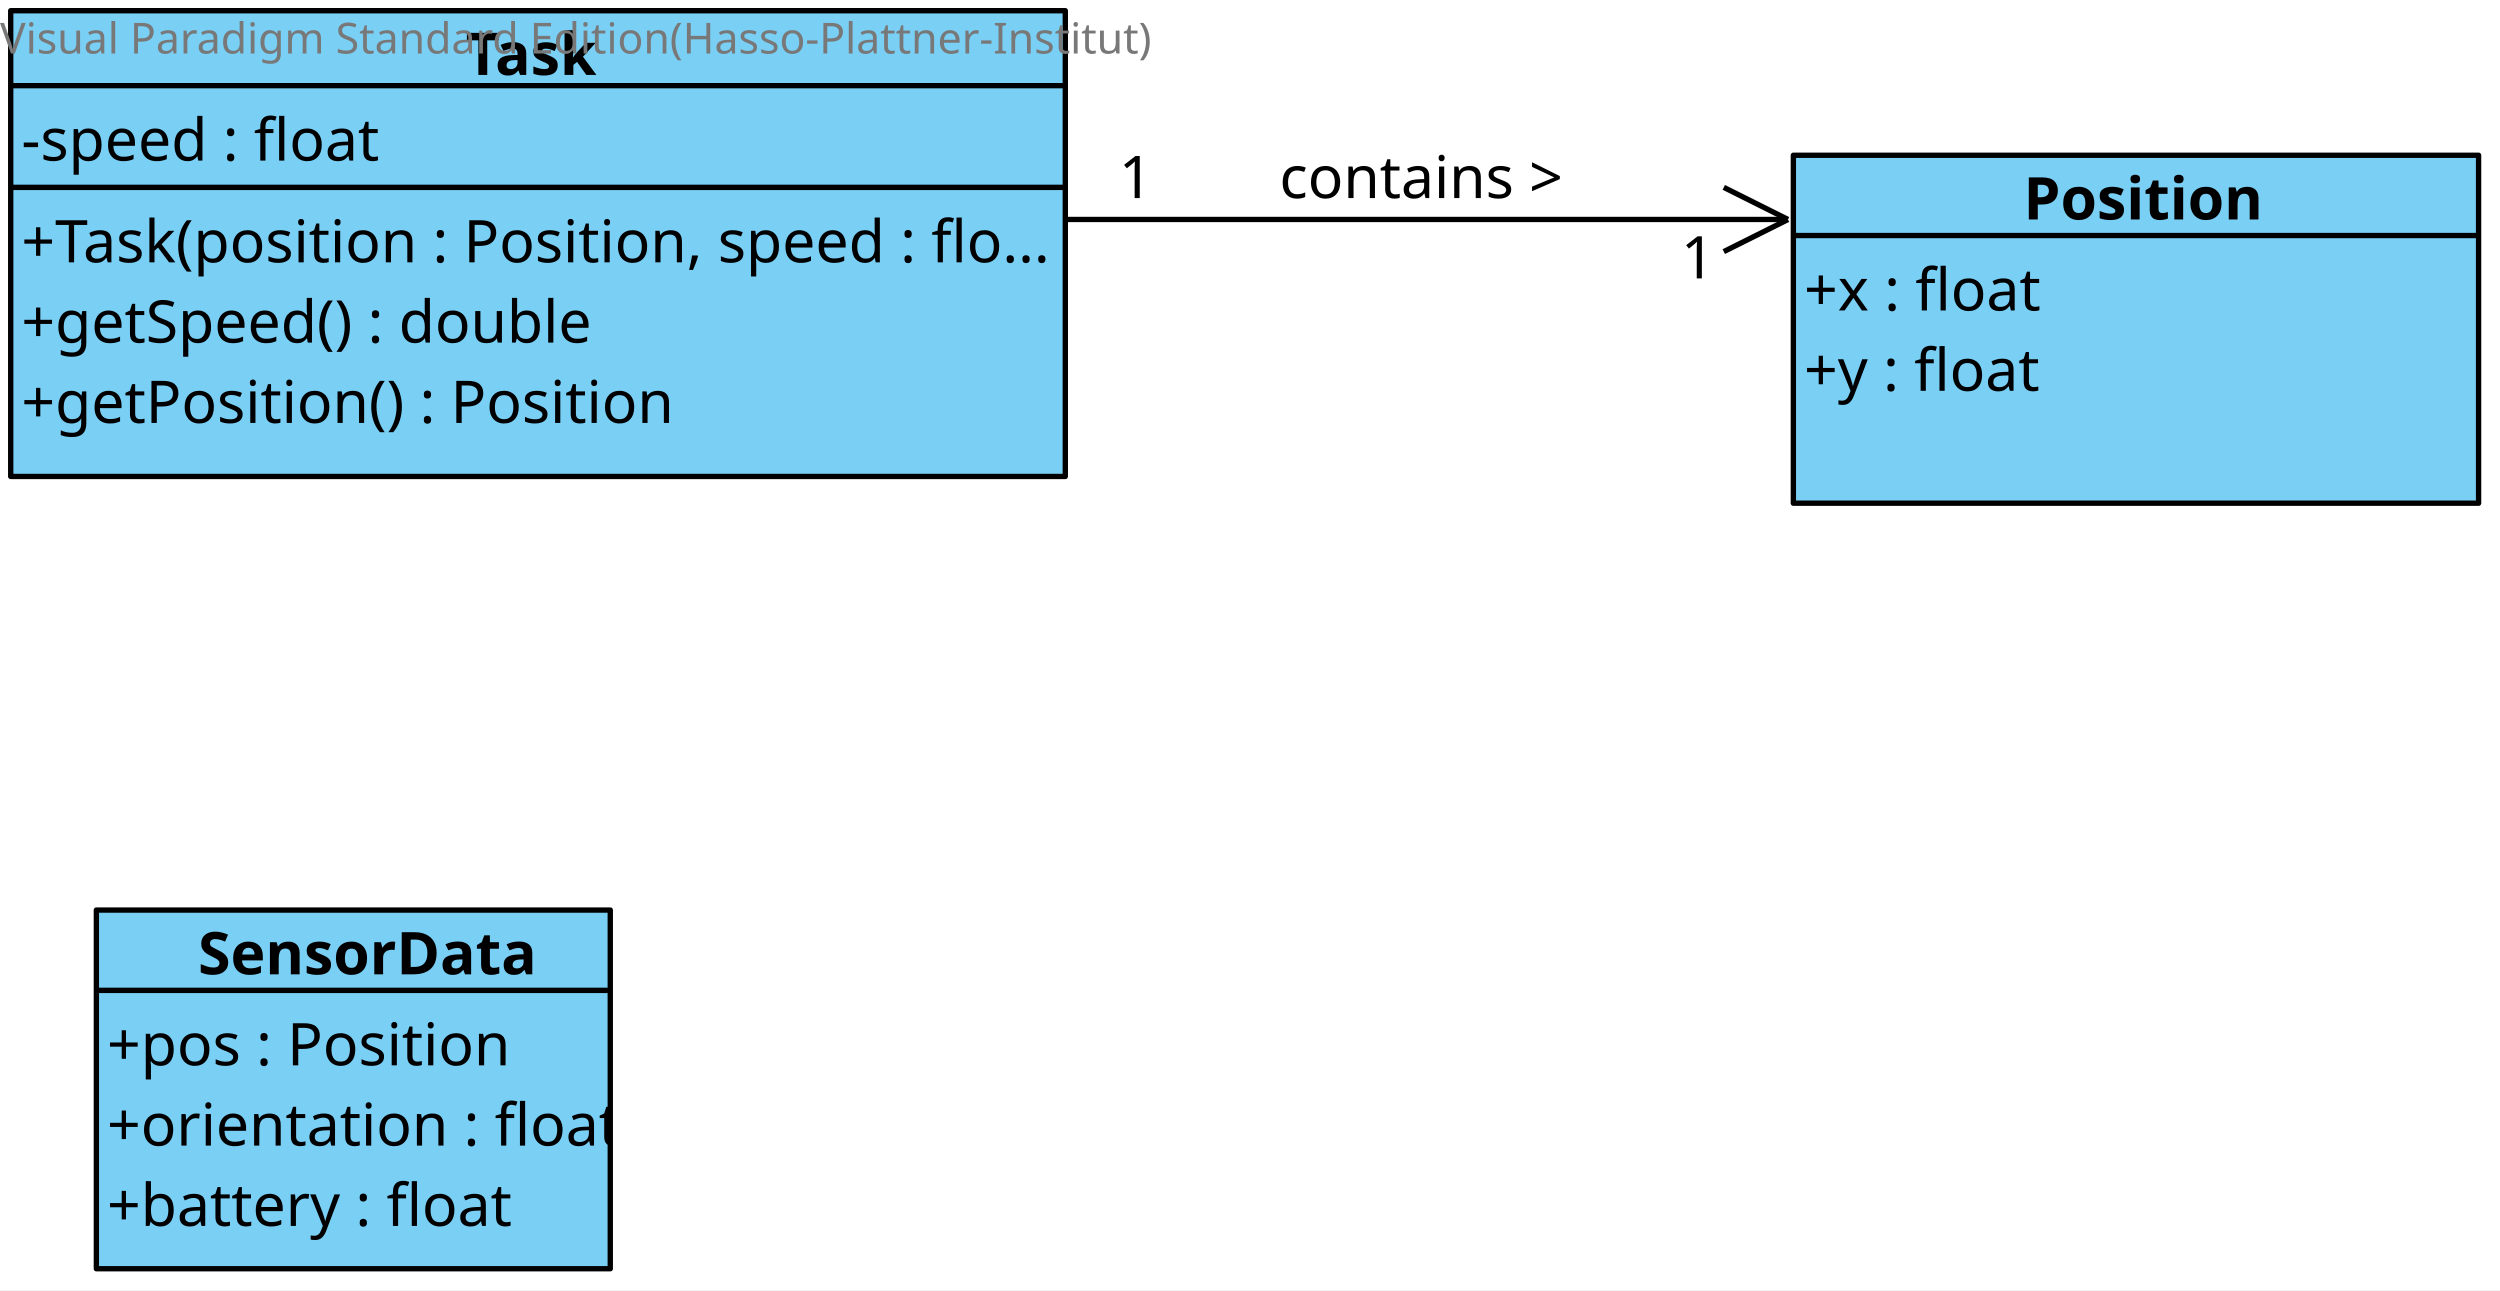
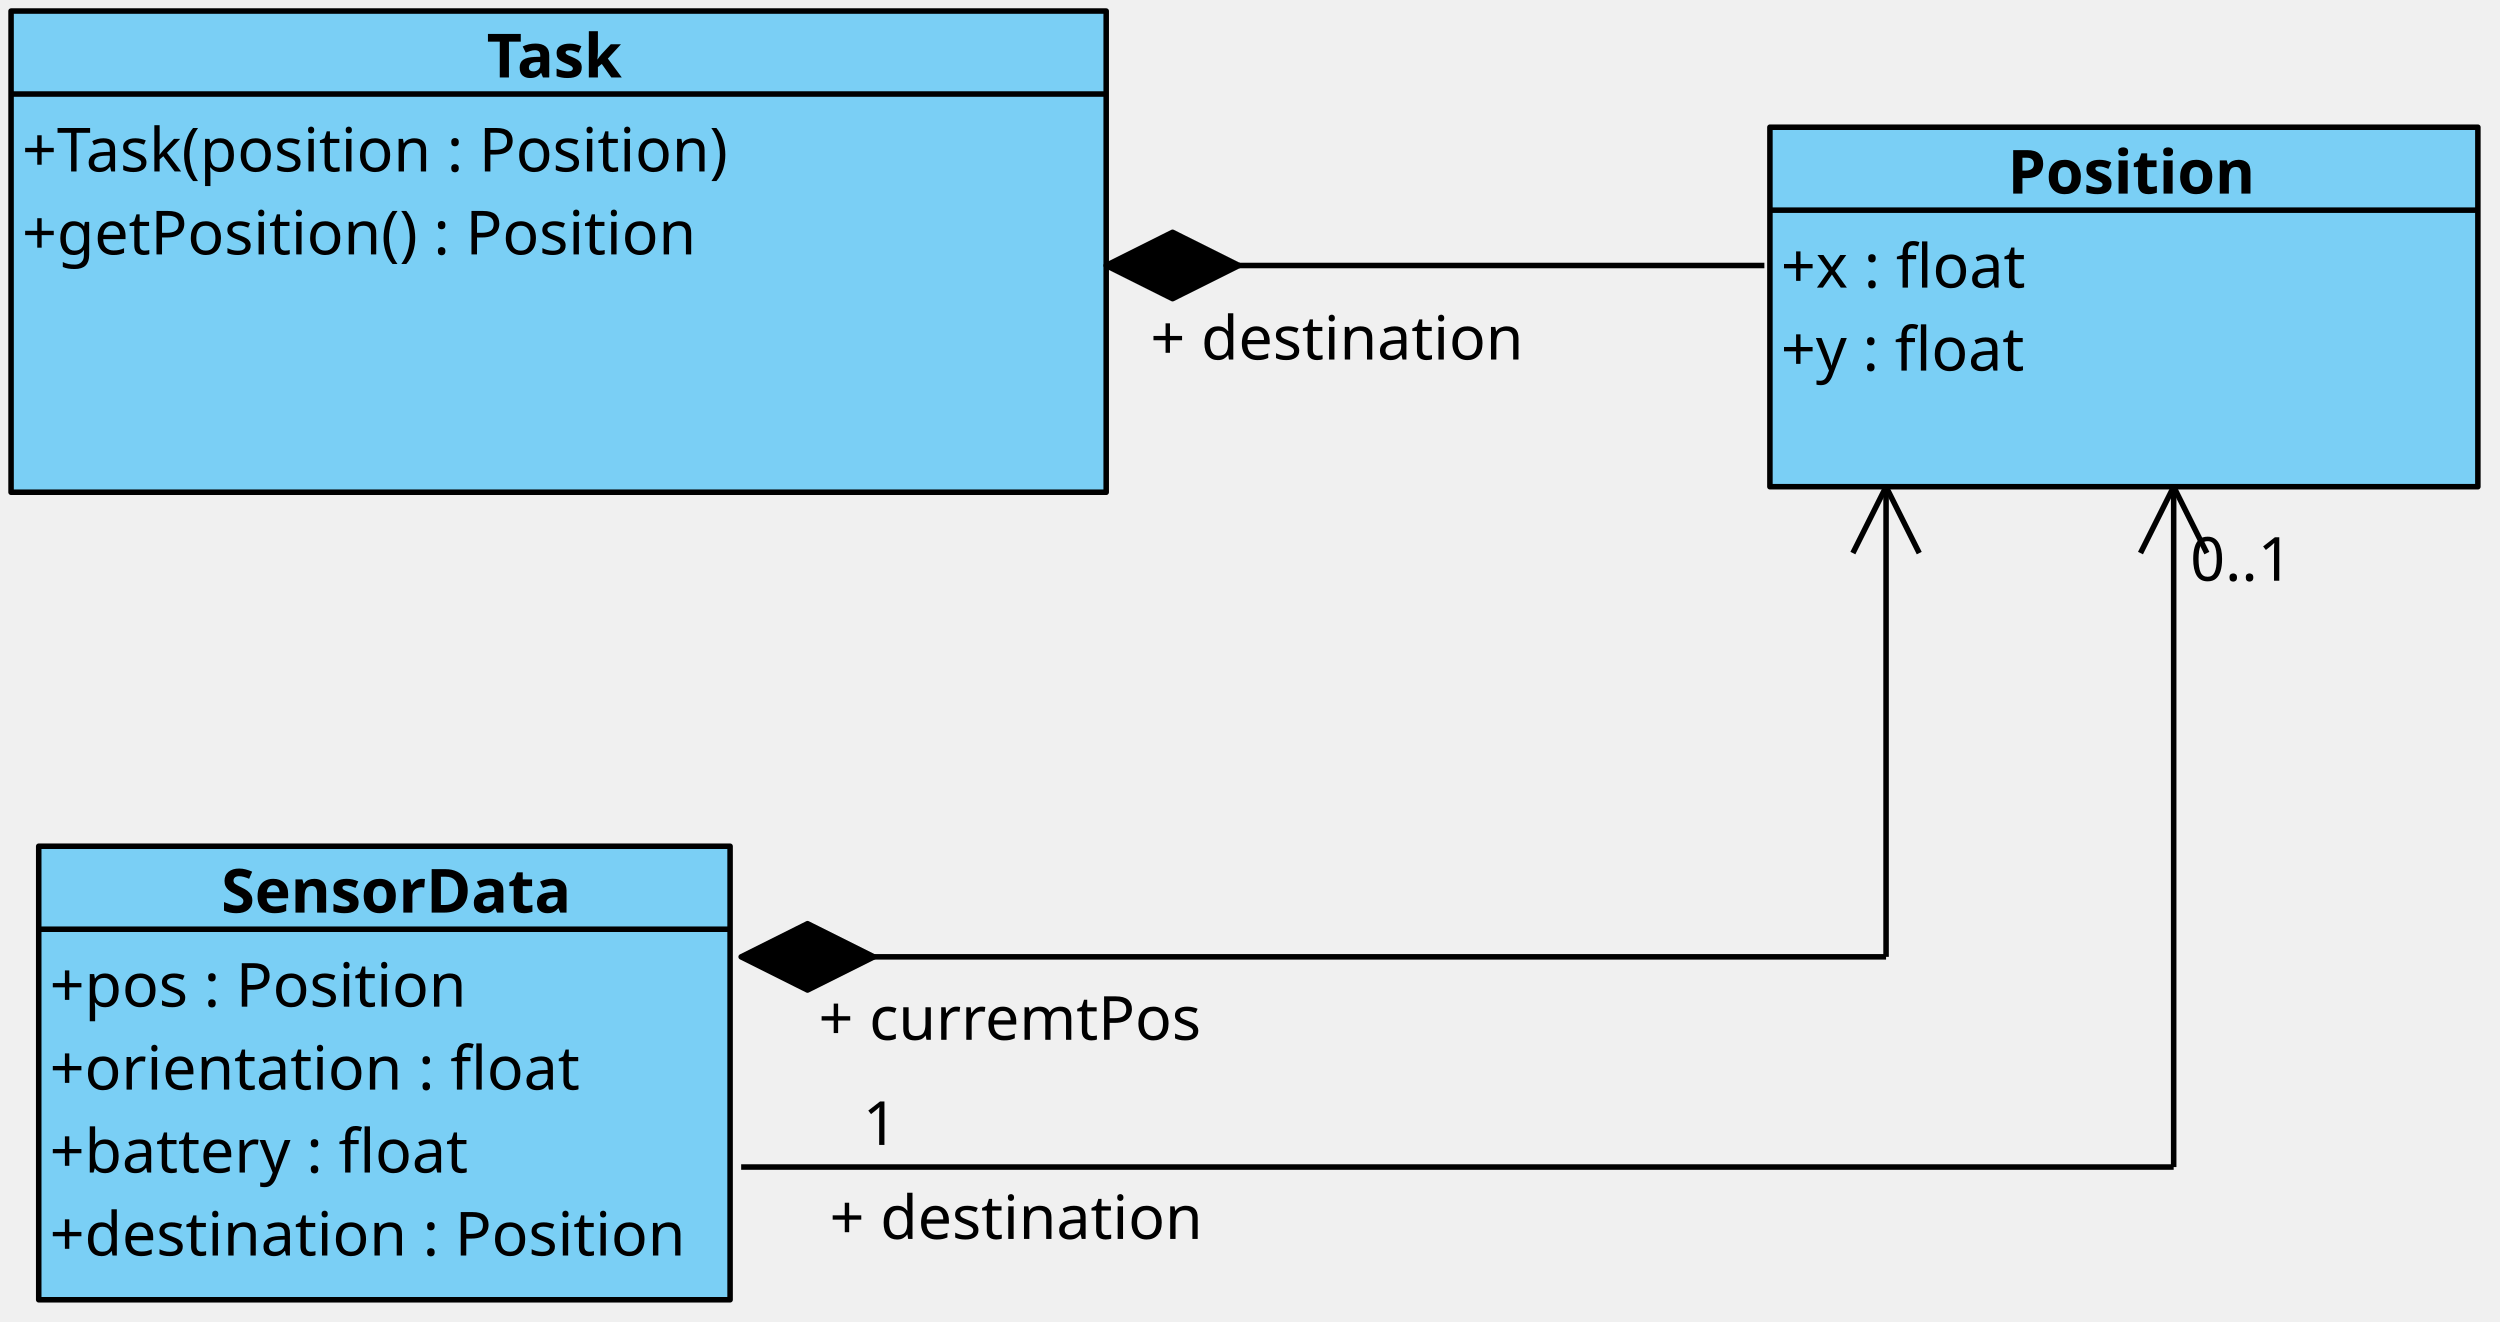
- <svg xmlns="http://www.w3.org/2000/svg" fill-opacity="0" color-rendering="auto" color-interpolation="auto" stroke="rgb(0,0,0)" text-rendering="auto" stroke-linecap="square" width="467" stroke-miterlimit="10" stroke-opacity="0" shape-rendering="auto" fill="rgb(0,0,0)" stroke-dasharray="none" font-weight="normal" stroke-width="1" height="241" font-family="'Dialog'" font-style="normal" stroke-linejoin="miter" font-size="12" stroke-dashoffset="0" image-rendering="auto">
-   <defs id="genericDefs" />
-   <g>
+ <svg xmlns="http://www.w3.org/2000/svg" fill-opacity="0" color-rendering="auto" color-interpolation="auto" stroke="rgb(0,0,0)" text-rendering="auto" stroke-linecap="square" width="452" stroke-miterlimit="10" stroke-opacity="0" shape-rendering="auto" fill="rgb(0,0,0)" stroke-dasharray="none" font-weight="normal" stroke-width="1" height="239" font-family="'Dialog'" font-style="normal" stroke-linejoin="miter" font-size="12" stroke-dashoffset="0" image-rendering="auto" id="svg2" version="1.1">
+   <defs id="genericDefs">
    <defs id="defs1">
-       <clipPath clipPathUnits="userSpaceOnUse" id="clipPath1">
-         <path d="M-7 -7 L208 -7 L208 98 L-7 98 L-7 -7 Z" />
+       <clipPath id="clipPath1" clipPathUnits="userSpaceOnUse">
+         <path id="path9" d="M-7 -7 L209 -7 L209 98 L-7 98 L-7 -7 Z" />
      </clipPath>
-       <clipPath clipPathUnits="userSpaceOnUse" id="clipPath2">
-         <path d="M0 0 L0 73 L197 73 L197 0 Z" />
+       <clipPath id="clipPath2" clipPathUnits="userSpaceOnUse">
+         <path id="path12" d="M0 0 L0 72 L198 72 L198 0 Z" />
      </clipPath>
-       <clipPath clipPathUnits="userSpaceOnUse" id="clipPath3">
-         <path d="M0 0 L0 14 L197 14 L197 0 Z" />
+       <clipPath id="clipPath3" clipPathUnits="userSpaceOnUse">
+         <path id="path15" d="M0 0 L0 15 L198 15 L198 0 Z" />
      </clipPath>
-       <clipPath clipPathUnits="userSpaceOnUse" id="clipPath4">
-         <path d="M-7 -7 L139 -7 L139 76 L-7 76 L-7 -7 Z" />
+       <clipPath id="clipPath4" clipPathUnits="userSpaceOnUse">
+         <path id="path18" d="M-7 -7 L139 -7 L139 76 L-7 76 L-7 -7 Z" />
      </clipPath>
-       <clipPath clipPathUnits="userSpaceOnUse" id="clipPath5">
-         <path d="M0 0 L0 50 L128 50 L128 0 Z" />
+       <clipPath id="clipPath5" clipPathUnits="userSpaceOnUse">
+         <path id="path21" d="M0 0 L0 50 L128 50 L128 0 Z" />
      </clipPath>
-       <clipPath clipPathUnits="userSpaceOnUse" id="clipPath6">
-         <path d="M0 0 L0 15 L128 15 L128 0 Z" />
+       <clipPath id="clipPath6" clipPathUnits="userSpaceOnUse">
+         <path id="path24" d="M0 0 L0 15 L128 15 L128 0 Z" />
      </clipPath>
-       <clipPath clipPathUnits="userSpaceOnUse" id="clipPath7">
-         <path d="M-7 -7 L38 -7 L38 26 L-7 26 L-7 -7 Z" />
+       <clipPath id="clipPath7" clipPathUnits="userSpaceOnUse">
+         <path id="path27" d="M-7 -7 L136 -7 L136 93 L-7 93 L-7 -7 Z" />
      </clipPath>
-       <clipPath clipPathUnits="userSpaceOnUse" id="clipPath8">
-         <path d="M0 0 L0 15 L27 15 L27 0 Z" />
+       <clipPath id="clipPath8" clipPathUnits="userSpaceOnUse">
+         <path id="path30" d="M0 0 L0 67 L125 67 L125 0 Z" />
      </clipPath>
-       <clipPath clipPathUnits="userSpaceOnUse" id="clipPath9">
-         <path d="M-7 -7 L107 -7 L107 78 L-7 78 L-7 -7 Z" />
+       <clipPath id="clipPath9" clipPathUnits="userSpaceOnUse">
+         <path id="path33" d="M0 0 L0 15 L125 15 L125 0 Z" />
      </clipPath>
-       <clipPath clipPathUnits="userSpaceOnUse" id="clipPath10">
-         <path d="M0 0 L0 52 L96 52 L96 0 Z" />
+       <clipPath id="clipPath10" clipPathUnits="userSpaceOnUse">
+         <path id="path36" d="M-7 -7 L96 -7 L96 26 L-7 26 L-7 -7 Z" />
      </clipPath>
-       <clipPath clipPathUnits="userSpaceOnUse" id="clipPath11">
-         <path d="M0 0 L0 15 L97 15 L97 0 Z" />
+       <clipPath id="clipPath11" clipPathUnits="userSpaceOnUse">
+         <path id="path39" d="M0 0 L0 15 L85 15 L85 0 Z" />
      </clipPath>
-       <clipPath clipPathUnits="userSpaceOnUse" id="clipPath12">
-         <path d="M0 0 L209 0 L209 75 L0 75 L0 0 Z" />
+       <clipPath id="clipPath12" clipPathUnits="userSpaceOnUse">
+         <path id="path42" d="M-7 -7 L38 -7 L38 26 L-7 26 L-7 -7 Z" />
      </clipPath>
-       <clipPath clipPathUnits="userSpaceOnUse" id="clipPath13">
-         <path d="M-70 -15 L140 -15 L140 30 L-70 30 L-70 -15 Z" />
+       <clipPath id="clipPath13" clipPathUnits="userSpaceOnUse">
+         <path id="path45" d="M0 0 L0 15 L27 15 L27 0 Z" />
+       </clipPath>
+       <clipPath id="clipPath14" clipPathUnits="userSpaceOnUse">
+         <path id="path48" d="M-7 -7 L51 -7 L51 26 L-7 26 L-7 -7 Z" />
+       </clipPath>
+       <clipPath id="clipPath15" clipPathUnits="userSpaceOnUse">
+         <path id="path51" d="M0 0 L0 15 L40 15 L40 0 Z" />
+       </clipPath>
+       <clipPath id="clipPath16" clipPathUnits="userSpaceOnUse">
+         <path id="path54" d="M-7 -7 L98 -7 L98 26 L-7 26 L-7 -7 Z" />
+       </clipPath>
+       <clipPath id="clipPath17" clipPathUnits="userSpaceOnUse">
+         <path id="path57" d="M0 0 L0 15 L87 15 L87 0 Z" />
+       </clipPath>
+       <clipPath id="clipPath18" clipPathUnits="userSpaceOnUse">
+         <path id="path60" d="M0 0 L206 0 L206 87 L0 87 L0 0 Z" />
+       </clipPath>
+       <clipPath id="clipPath19" clipPathUnits="userSpaceOnUse">
+         <path id="path63" d="M0 0 L294 0 L294 171 L0 171 L0 0 Z" />
+       </clipPath>
+       <clipPath id="clipPath20" clipPathUnits="userSpaceOnUse">
+         <path id="path66" d="M0 0 L346 0 L346 209 L0 209 L0 0 Z" />
      </clipPath>
    </defs>
-     <g fill="white" text-rendering="geometricPrecision" fill-opacity="1" stroke-opacity="1" stroke="white">
-       <rect x="0" width="467" height="241" y="0" stroke="none" />
-     </g>
-     <g font-size="11" transform="translate(2,2)" fill-opacity="1" fill="rgb(122,207,245)" text-rendering="geometricPrecision" font-family="sans-serif" stroke="rgb(122,207,245)" font-weight="bold" stroke-opacity="1">
-       <rect x="0" width="197" height="87" y="0" clip-path="url(#clipPath1)" stroke="none" />
-     </g>
-     <g font-size="11" stroke-linecap="butt" transform="translate(2,2)" fill-opacity="1" fill="black" text-rendering="geometricPrecision" font-family="sans-serif" stroke-linejoin="round" stroke="black" font-weight="bold" stroke-opacity="1" stroke-miterlimit="0">
-       <rect fill="none" x="0" width="197" height="87" y="0" clip-path="url(#clipPath1)" />
-       <line y2="14" fill="none" x1="0" clip-path="url(#clipPath1)" x2="197" y1="14" />
-     </g>
-     <g font-size="11" transform="matrix(1,0,0,1,2,16)" fill-opacity="1" fill="black" text-rendering="geometricPrecision" font-family="sans-serif" stroke="black" stroke-opacity="1">
-       <text x="2" xml:space="preserve" y="14" clip-path="url(#clipPath2)" stroke="none">-speed : float</text>
-     </g>
-     <g font-size="11" stroke-linecap="butt" transform="matrix(1,0,0,1,2,16)" fill-opacity="1" fill="black" text-rendering="geometricPrecision" font-family="sans-serif" stroke-linejoin="bevel" stroke="black" stroke-opacity="1" stroke-miterlimit="0">
-       <line y2="19" fill="none" x1="0" clip-path="url(#clipPath2)" x2="197" y1="19" />
-     </g>
-     <g font-size="11" transform="matrix(1,0,0,1,2,16)" fill-opacity="1" fill="black" text-rendering="geometricPrecision" font-family="sans-serif" stroke="black" stroke-opacity="1">
-       <text x="2" xml:space="preserve" y="33" clip-path="url(#clipPath2)" stroke="none">+Task(position : Position, speed : flo...</text>
-     </g>
-     <g font-size="11" transform="matrix(1,0,0,1,2,16)" fill-opacity="1" fill="black" text-rendering="geometricPrecision" font-family="sans-serif" stroke="black" stroke-opacity="1">
-       <text x="2" xml:space="preserve" y="48" clip-path="url(#clipPath2)" stroke="none">+getSpeed() : double</text>
-     </g>
-     <g font-size="11" transform="matrix(1,0,0,1,2,16)" fill-opacity="1" fill="black" text-rendering="geometricPrecision" font-family="sans-serif" stroke="black" stroke-opacity="1">
-       <text x="2" xml:space="preserve" y="63" clip-path="url(#clipPath2)" stroke="none">+getPosition() : Position</text>
-     </g>
-     <g font-size="11" transform="translate(2,2)" fill-opacity="1" fill="black" text-rendering="geometricPrecision" font-family="sans-serif" stroke="black" font-weight="bold" stroke-opacity="1">
-       <text x="85" xml:space="preserve" y="12" clip-path="url(#clipPath3)" stroke="none">Task</text>
-     </g>
-     <g font-size="11" transform="translate(335,29)" fill-opacity="1" fill="rgb(122,207,245)" text-rendering="geometricPrecision" font-family="sans-serif" stroke="rgb(122,207,245)" font-weight="bold" stroke-opacity="1">
-       <rect x="0" width="128" height="65" y="0" clip-path="url(#clipPath4)" stroke="none" />
-     </g>
-     <g font-size="11" stroke-linecap="butt" transform="translate(335,29)" fill-opacity="1" fill="black" text-rendering="geometricPrecision" font-family="sans-serif" stroke-linejoin="round" stroke="black" font-weight="bold" stroke-opacity="1" stroke-miterlimit="0">
-       <rect fill="none" x="0" width="128" height="65" y="0" clip-path="url(#clipPath4)" />
-       <line y2="15" fill="none" x1="0" clip-path="url(#clipPath4)" x2="128" y1="15" />
-     </g>
-     <g font-size="11" transform="matrix(1,0,0,1,335,44)" fill-opacity="1" fill="black" text-rendering="geometricPrecision" font-family="sans-serif" stroke="black" stroke-opacity="1">
-       <text x="2" xml:space="preserve" y="14" clip-path="url(#clipPath5)" stroke="none">+x : float</text>
-     </g>
-     <g font-size="11" transform="matrix(1,0,0,1,335,44)" fill-opacity="1" fill="black" text-rendering="geometricPrecision" font-family="sans-serif" stroke="black" stroke-opacity="1">
-       <text x="2" xml:space="preserve" y="29" clip-path="url(#clipPath5)" stroke="none">+y : float</text>
-     </g>
-     <g font-size="11" transform="translate(335,29)" fill-opacity="1" fill="black" text-rendering="geometricPrecision" font-family="sans-serif" stroke="black" font-weight="bold" stroke-opacity="1">
-       <text x="43" xml:space="preserve" y="12" clip-path="url(#clipPath6)" stroke="none">Position</text>
-     </g>
-     <g font-size="11" transform="translate(199,25)" fill-opacity="1" fill="black" text-rendering="geometricPrecision" font-family="sans-serif" stroke="black" stroke-opacity="1">
-       <text x="10" xml:space="preserve" y="12" clip-path="url(#clipPath8)" stroke="none">1</text>
-     </g>
-     <g font-size="11" transform="translate(304,40)" fill-opacity="1" fill="black" text-rendering="geometricPrecision" font-family="sans-serif" stroke="black" stroke-opacity="1">
-       <text x="10" xml:space="preserve" y="12" clip-path="url(#clipPath8)" stroke="none">1</text>
-     </g>
-     <g font-size="11" transform="translate(18,170)" fill-opacity="1" fill="rgb(122,207,245)" text-rendering="geometricPrecision" font-family="sans-serif" stroke="rgb(122,207,245)" font-weight="bold" stroke-opacity="1">
-       <rect x="0" width="96" height="67" y="0" clip-path="url(#clipPath9)" stroke="none" />
-     </g>
-     <g font-size="11" stroke-linecap="butt" transform="translate(18,170)" fill-opacity="1" fill="black" text-rendering="geometricPrecision" font-family="sans-serif" stroke-linejoin="round" stroke="black" font-weight="bold" stroke-opacity="1" stroke-miterlimit="0">
-       <rect fill="none" x="0" width="96" height="67" y="0" clip-path="url(#clipPath9)" />
-       <line y2="15" fill="none" x1="0" clip-path="url(#clipPath9)" x2="96" y1="15" />
-     </g>
-     <g font-size="11" transform="matrix(1,0,0,1,18,185)" fill-opacity="1" fill="black" text-rendering="geometricPrecision" font-family="sans-serif" stroke="black" stroke-opacity="1">
-       <text x="2" xml:space="preserve" y="14" clip-path="url(#clipPath10)" stroke="none">+pos : Position</text>
-     </g>
-     <g font-size="11" transform="matrix(1,0,0,1,18,185)" fill-opacity="1" fill="black" text-rendering="geometricPrecision" font-family="sans-serif" stroke="black" stroke-opacity="1">
-       <text x="2" xml:space="preserve" y="29" clip-path="url(#clipPath10)" stroke="none">+orientation : float</text>
-     </g>
-     <g font-size="11" transform="matrix(1,0,0,1,18,185)" fill-opacity="1" fill="black" text-rendering="geometricPrecision" font-family="sans-serif" stroke="black" stroke-opacity="1">
-       <text x="2" xml:space="preserve" y="44" clip-path="url(#clipPath10)" stroke="none">+battery : float</text>
-     </g>
-     <g font-size="11" transform="translate(18,170)" fill-opacity="1" fill="black" text-rendering="geometricPrecision" font-family="sans-serif" stroke="black" font-weight="bold" stroke-opacity="1">
-       <text x="19" xml:space="preserve" y="12" clip-path="url(#clipPath11)" stroke="none">SensorData</text>
-     </g>
-     <g font-size="11" stroke-linecap="butt" transform="translate(164,5)" fill-opacity="1" fill="black" text-rendering="geometricPrecision" font-family="sans-serif" stroke-linejoin="round" stroke="black" stroke-opacity="1">
-       <line y2="36" fill="none" x1="35" clip-path="url(#clipPath12)" x2="170" y1="36" />
-       <line y2="30" fill="none" x1="170" clip-path="url(#clipPath12)" x2="158" y1="36" />
-       <line y2="42" fill="none" x1="170" clip-path="url(#clipPath12)" x2="158" y1="36" />
-     </g>
-     <g font-size="11" transform="translate(230,25)" fill-opacity="1" fill="black" text-rendering="geometricPrecision" font-family="sans-serif" stroke="black" stroke-opacity="1">
-       <text x="9" xml:space="preserve" y="12" clip-path="url(#clipPath13)" stroke="none">contains &gt;</text>
-     </g>
-     <g fill="rgb(120,120,120)" text-rendering="geometricPrecision" fill-opacity="1" font-size="8" stroke-opacity="1" stroke="rgb(120,120,120)">
-       <text x="0" xml:space="preserve" y="10" stroke="none">Visual Paradigm Standard Edition(Hasso-Plattner-Institut)</text>
-     </g>
+   </defs>
+   <g style="font-weight:bold;font-size:11px;font-family:sans-serif;fill:#7acff5;fill-opacity:1;stroke:#7acff5;stroke-opacity:1;text-rendering:geometricPrecision" id="g72" font-weight="bold" transform="translate(2,2)" font-size="11">
+     <rect style="stroke:none" id="rect74" clip-path="url(#clipPath1)" y="0" height="87" width="198" x="0" />
+   </g>
+   <g style="font-weight:bold;font-size:11px;font-family:sans-serif;fill:#000000;fill-opacity:1;stroke:#000000;stroke-linecap:butt;stroke-linejoin:round;stroke-miterlimit:0;stroke-opacity:1;text-rendering:geometricPrecision" id="g76" stroke-miterlimit="0" font-weight="bold" transform="translate(2,2)" font-size="11">
+     <rect style="fill:none" id="rect78" clip-path="url(#clipPath1)" y="0" height="87" width="198" x="0" />
+     <line style="fill:none" id="line80" y1="15" x2="198" clip-path="url(#clipPath1)" x1="0" y2="15" />
+   </g>
+   <g style="font-size:11px;font-family:sans-serif;fill:#000000;fill-opacity:1;stroke:#000000;stroke-opacity:1;text-rendering:geometricPrecision" id="g82" transform="translate(2,17)" font-size="11">
+     <text style="stroke:none" id="text84" clip-path="url(#clipPath2)" y="14" xml:space="preserve" x="2">+Task(position : Position)</text>
+   </g>
+   <g style="font-size:11px;font-family:sans-serif;fill:#000000;fill-opacity:1;stroke:#000000;stroke-opacity:1;text-rendering:geometricPrecision" id="g86" transform="translate(2,17)" font-size="11">
+     <text style="stroke:none" id="text88" clip-path="url(#clipPath2)" y="29" xml:space="preserve" x="2">+getPosition() : Position</text>
+   </g>
+   <g style="font-weight:bold;font-size:11px;font-family:sans-serif;fill:#000000;fill-opacity:1;stroke:#000000;stroke-opacity:1;text-rendering:geometricPrecision" id="g90" font-weight="bold" transform="translate(2,2)" font-size="11">
+     <text style="stroke:none" id="text92" clip-path="url(#clipPath3)" y="12" xml:space="preserve" x="86">Task</text>
+   </g>
+   <g style="font-weight:bold;font-size:11px;font-family:sans-serif;fill:#7acff5;fill-opacity:1;stroke:#7acff5;stroke-opacity:1;text-rendering:geometricPrecision" id="g94" font-weight="bold" transform="translate(320,23)" font-size="11">
+     <rect style="stroke:none" id="rect96" clip-path="url(#clipPath4)" y="0" height="65" width="128" x="0" />
+   </g>
+   <g style="font-weight:bold;font-size:11px;font-family:sans-serif;fill:#000000;fill-opacity:1;stroke:#000000;stroke-linecap:butt;stroke-linejoin:round;stroke-miterlimit:0;stroke-opacity:1;text-rendering:geometricPrecision" id="g98" stroke-miterlimit="0" font-weight="bold" transform="translate(320,23)" font-size="11">
+     <rect style="fill:none" id="rect100" clip-path="url(#clipPath4)" y="0" height="65" width="128" x="0" />
+     <line style="fill:none" id="line102" y1="15" x2="128" clip-path="url(#clipPath4)" x1="0" y2="15" />
+   </g>
+   <g style="font-size:11px;font-family:sans-serif;fill:#000000;fill-opacity:1;stroke:#000000;stroke-opacity:1;text-rendering:geometricPrecision" id="g104" transform="translate(320,38)" font-size="11">
+     <text style="stroke:none" id="text106" clip-path="url(#clipPath5)" y="14" xml:space="preserve" x="2">+x : float</text>
+   </g>
+   <g style="font-size:11px;font-family:sans-serif;fill:#000000;fill-opacity:1;stroke:#000000;stroke-opacity:1;text-rendering:geometricPrecision" id="g108" transform="translate(320,38)" font-size="11">
+     <text style="stroke:none" id="text110" clip-path="url(#clipPath5)" y="29" xml:space="preserve" x="2">+y : float</text>
+   </g>
+   <g style="font-weight:bold;font-size:11px;font-family:sans-serif;fill:#000000;fill-opacity:1;stroke:#000000;stroke-opacity:1;text-rendering:geometricPrecision" id="g112" font-weight="bold" transform="translate(320,23)" font-size="11">
+     <text style="stroke:none" id="text114" clip-path="url(#clipPath6)" y="12" xml:space="preserve" x="43">Position</text>
+   </g>
+   <g style="font-weight:bold;font-size:11px;font-family:sans-serif;fill:#7acff5;fill-opacity:1;stroke:#7acff5;stroke-opacity:1;text-rendering:geometricPrecision" id="g116" font-weight="bold" transform="translate(7,153)" font-size="11">
+     <rect style="stroke:none" id="rect118" clip-path="url(#clipPath7)" y="0" height="82" width="125" x="0" />
+   </g>
+   <g style="font-weight:bold;font-size:11px;font-family:sans-serif;fill:#000000;fill-opacity:1;stroke:#000000;stroke-linecap:butt;stroke-linejoin:round;stroke-miterlimit:0;stroke-opacity:1;text-rendering:geometricPrecision" id="g120" stroke-miterlimit="0" font-weight="bold" transform="translate(7,153)" font-size="11">
+     <rect style="fill:none" id="rect122" clip-path="url(#clipPath7)" y="0" height="82" width="125" x="0" />
+     <line style="fill:none" id="line124" y1="15" x2="125" clip-path="url(#clipPath7)" x1="0" y2="15" />
+   </g>
+   <g style="font-size:11px;font-family:sans-serif;fill:#000000;fill-opacity:1;stroke:#000000;stroke-opacity:1;text-rendering:geometricPrecision" id="g126" transform="translate(7,168)" font-size="11">
+     <text style="stroke:none" id="text128" clip-path="url(#clipPath8)" y="14" xml:space="preserve" x="2">+pos : Position</text>
+   </g>
+   <g style="font-size:11px;font-family:sans-serif;fill:#000000;fill-opacity:1;stroke:#000000;stroke-opacity:1;text-rendering:geometricPrecision" id="g130" transform="translate(7,168)" font-size="11">
+     <text style="stroke:none" id="text132" clip-path="url(#clipPath8)" y="29" xml:space="preserve" x="2">+orientation : float</text>
+   </g>
+   <g style="font-size:11px;font-family:sans-serif;fill:#000000;fill-opacity:1;stroke:#000000;stroke-opacity:1;text-rendering:geometricPrecision" id="g134" transform="translate(7,168)" font-size="11">
+     <text style="stroke:none" id="text136" clip-path="url(#clipPath8)" y="44" xml:space="preserve" x="2">+battery : float</text>
+   </g>
+   <g style="font-size:11px;font-family:sans-serif;fill:#000000;fill-opacity:1;stroke:#000000;stroke-opacity:1;text-rendering:geometricPrecision" id="g138" transform="translate(7,168)" font-size="11">
+     <text style="stroke:none" id="text140" clip-path="url(#clipPath8)" y="59" xml:space="preserve" x="2">+destination : Position</text>
+   </g>
+   <g style="font-weight:bold;font-size:11px;font-family:sans-serif;fill:#000000;fill-opacity:1;stroke:#000000;stroke-opacity:1;text-rendering:geometricPrecision" id="g142" font-weight="bold" transform="translate(7,153)" font-size="11">
+     <text style="stroke:none" id="text144" clip-path="url(#clipPath9)" y="12" xml:space="preserve" x="33">SensorData</text>
+   </g>
+   <g style="font-size:11px;font-family:sans-serif;fill:#000000;fill-opacity:1;stroke:#000000;stroke-opacity:1;text-rendering:geometricPrecision" id="g146" transform="translate(141,212)" font-size="11">
+     <text style="stroke:none" id="text148" clip-path="url(#clipPath11)" y="12" xml:space="preserve" x="9">+ destination</text>
+   </g>
+   <g style="font-size:11px;font-family:sans-serif;fill:#000000;fill-opacity:1;stroke:#000000;stroke-opacity:1;text-rendering:geometricPrecision" id="g150" transform="translate(146,195)" font-size="11">
+     <text style="stroke:none" id="text152" clip-path="url(#clipPath13)" y="12" xml:space="preserve" x="10">1</text>
+   </g>
+   <g style="font-size:11px;font-family:sans-serif;fill:#000000;fill-opacity:1;stroke:#000000;stroke-opacity:1;text-rendering:geometricPrecision" id="g154" transform="translate(386,93)" font-size="11">
+     <text style="stroke:none" id="text156" clip-path="url(#clipPath15)" y="12" xml:space="preserve" x="10">0..1</text>
+   </g>
+   <g style="font-size:11px;font-family:sans-serif;fill:#000000;fill-opacity:1;stroke:#000000;stroke-opacity:1;text-rendering:geometricPrecision" id="g158" transform="translate(139,176)" font-size="11">
+     <text style="stroke:none" id="text160" clip-path="url(#clipPath17)" y="12" xml:space="preserve" x="9">+ curremtPos</text>
+   </g>
+   <g style="font-size:11px;font-family:sans-serif;fill:#000000;fill-opacity:1;stroke:#000000;stroke-opacity:1;text-rendering:geometricPrecision" id="g162" transform="translate(199,53)" font-size="11">
+     <text style="stroke:none" id="text164" clip-path="url(#clipPath11)" y="12" xml:space="preserve" x="9">+ destination</text>
+   </g>
+   <g style="font-size:11px;font-family:sans-serif;fill:#000000;fill-opacity:1;stroke:#000000;stroke-linecap:butt;stroke-linejoin:round;stroke-opacity:1;text-rendering:geometricPrecision" id="g166" transform="translate(158,6)" font-size="11">
+     <line style="fill:none" id="line168" y1="42" x2="161" clip-path="url(#clipPath18)" x1="66" y2="42" />
+     <polygon style="stroke:none" id="polygon170" clip-path="url(#clipPath18)" points="66,42 54,36 42,42 54,48 " />
+     <polygon style="fill:none" id="polygon172" clip-path="url(#clipPath18)" points="66,42 54,36 42,42 54,48 " />
+   </g>
+   <g style="font-size:11px;font-family:sans-serif;fill:#000000;fill-opacity:1;stroke:#000000;stroke-linecap:butt;stroke-linejoin:round;stroke-opacity:1;text-rendering:geometricPrecision" id="g174" transform="translate(92,47)" font-size="11">
+     <line style="fill:none" id="line176" y1="126" x2="249" clip-path="url(#clipPath19)" x1="66" y2="126" />
+     <line style="fill:none" id="line178" y1="126" x2="249" clip-path="url(#clipPath19)" x1="249" y2="41" />
+     <polygon style="stroke:none" id="polygon180" clip-path="url(#clipPath19)" points="66,126 54,120 42,126 54,132 " />
+     <polygon style="fill:none" id="polygon182" clip-path="url(#clipPath19)" points="66,126 54,120 42,126 54,132 " />
+     <line style="fill:none" id="line184" y1="41" x2="243" clip-path="url(#clipPath19)" x1="249" y2="53" />
+     <line style="fill:none" id="line186" y1="41" x2="255" clip-path="url(#clipPath19)" x1="249" y2="53" />
+   </g>
+   <g style="font-size:11px;font-family:sans-serif;fill:#000000;fill-opacity:1;stroke:#000000;stroke-linecap:butt;stroke-linejoin:round;stroke-opacity:1;text-rendering:geometricPrecision" id="g188" transform="translate(92,47)" font-size="11">
+     <line style="fill:none" id="line190" y1="164" x2="301" clip-path="url(#clipPath20)" x1="42" y2="164" />
+     <line style="fill:none" id="line192" y1="164" x2="301" clip-path="url(#clipPath20)" x1="301" y2="41" />
+     <line style="fill:none" id="line194" y1="41" x2="295" clip-path="url(#clipPath20)" x1="301" y2="53" />
+     <line style="fill:none" id="line196" y1="41" x2="307" clip-path="url(#clipPath20)" x1="301" y2="53" />
  </g>
</svg>
